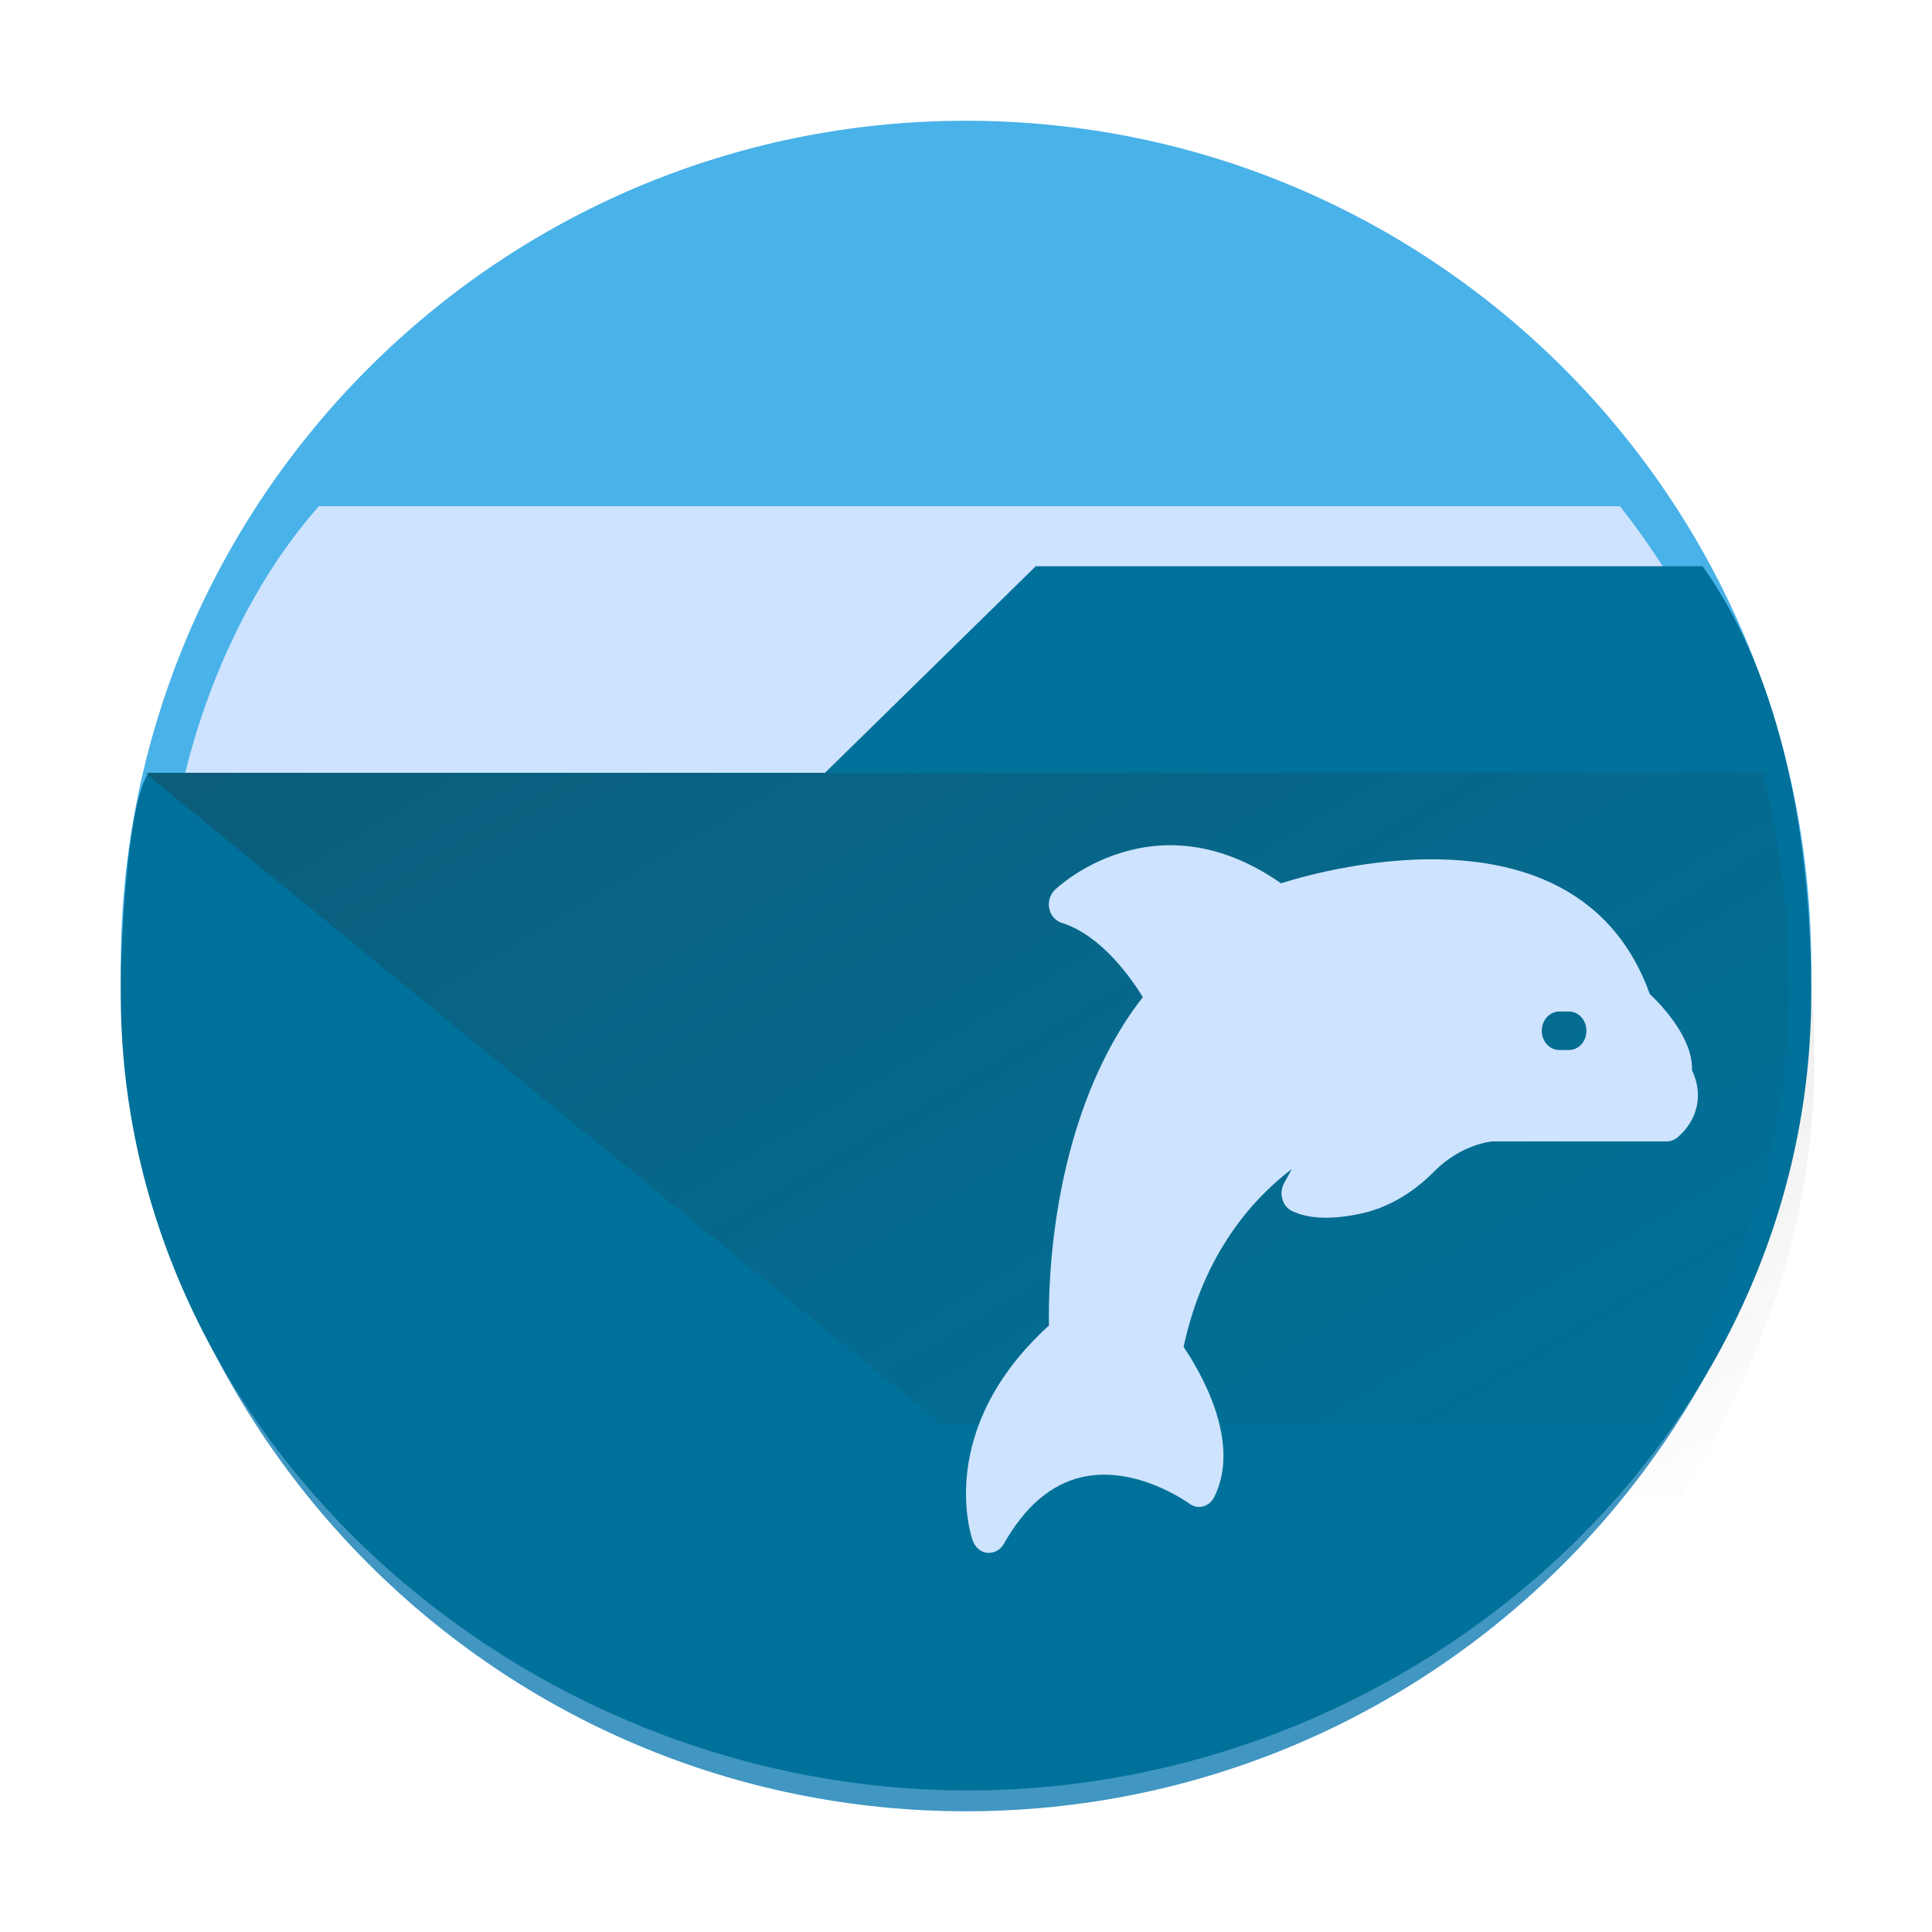
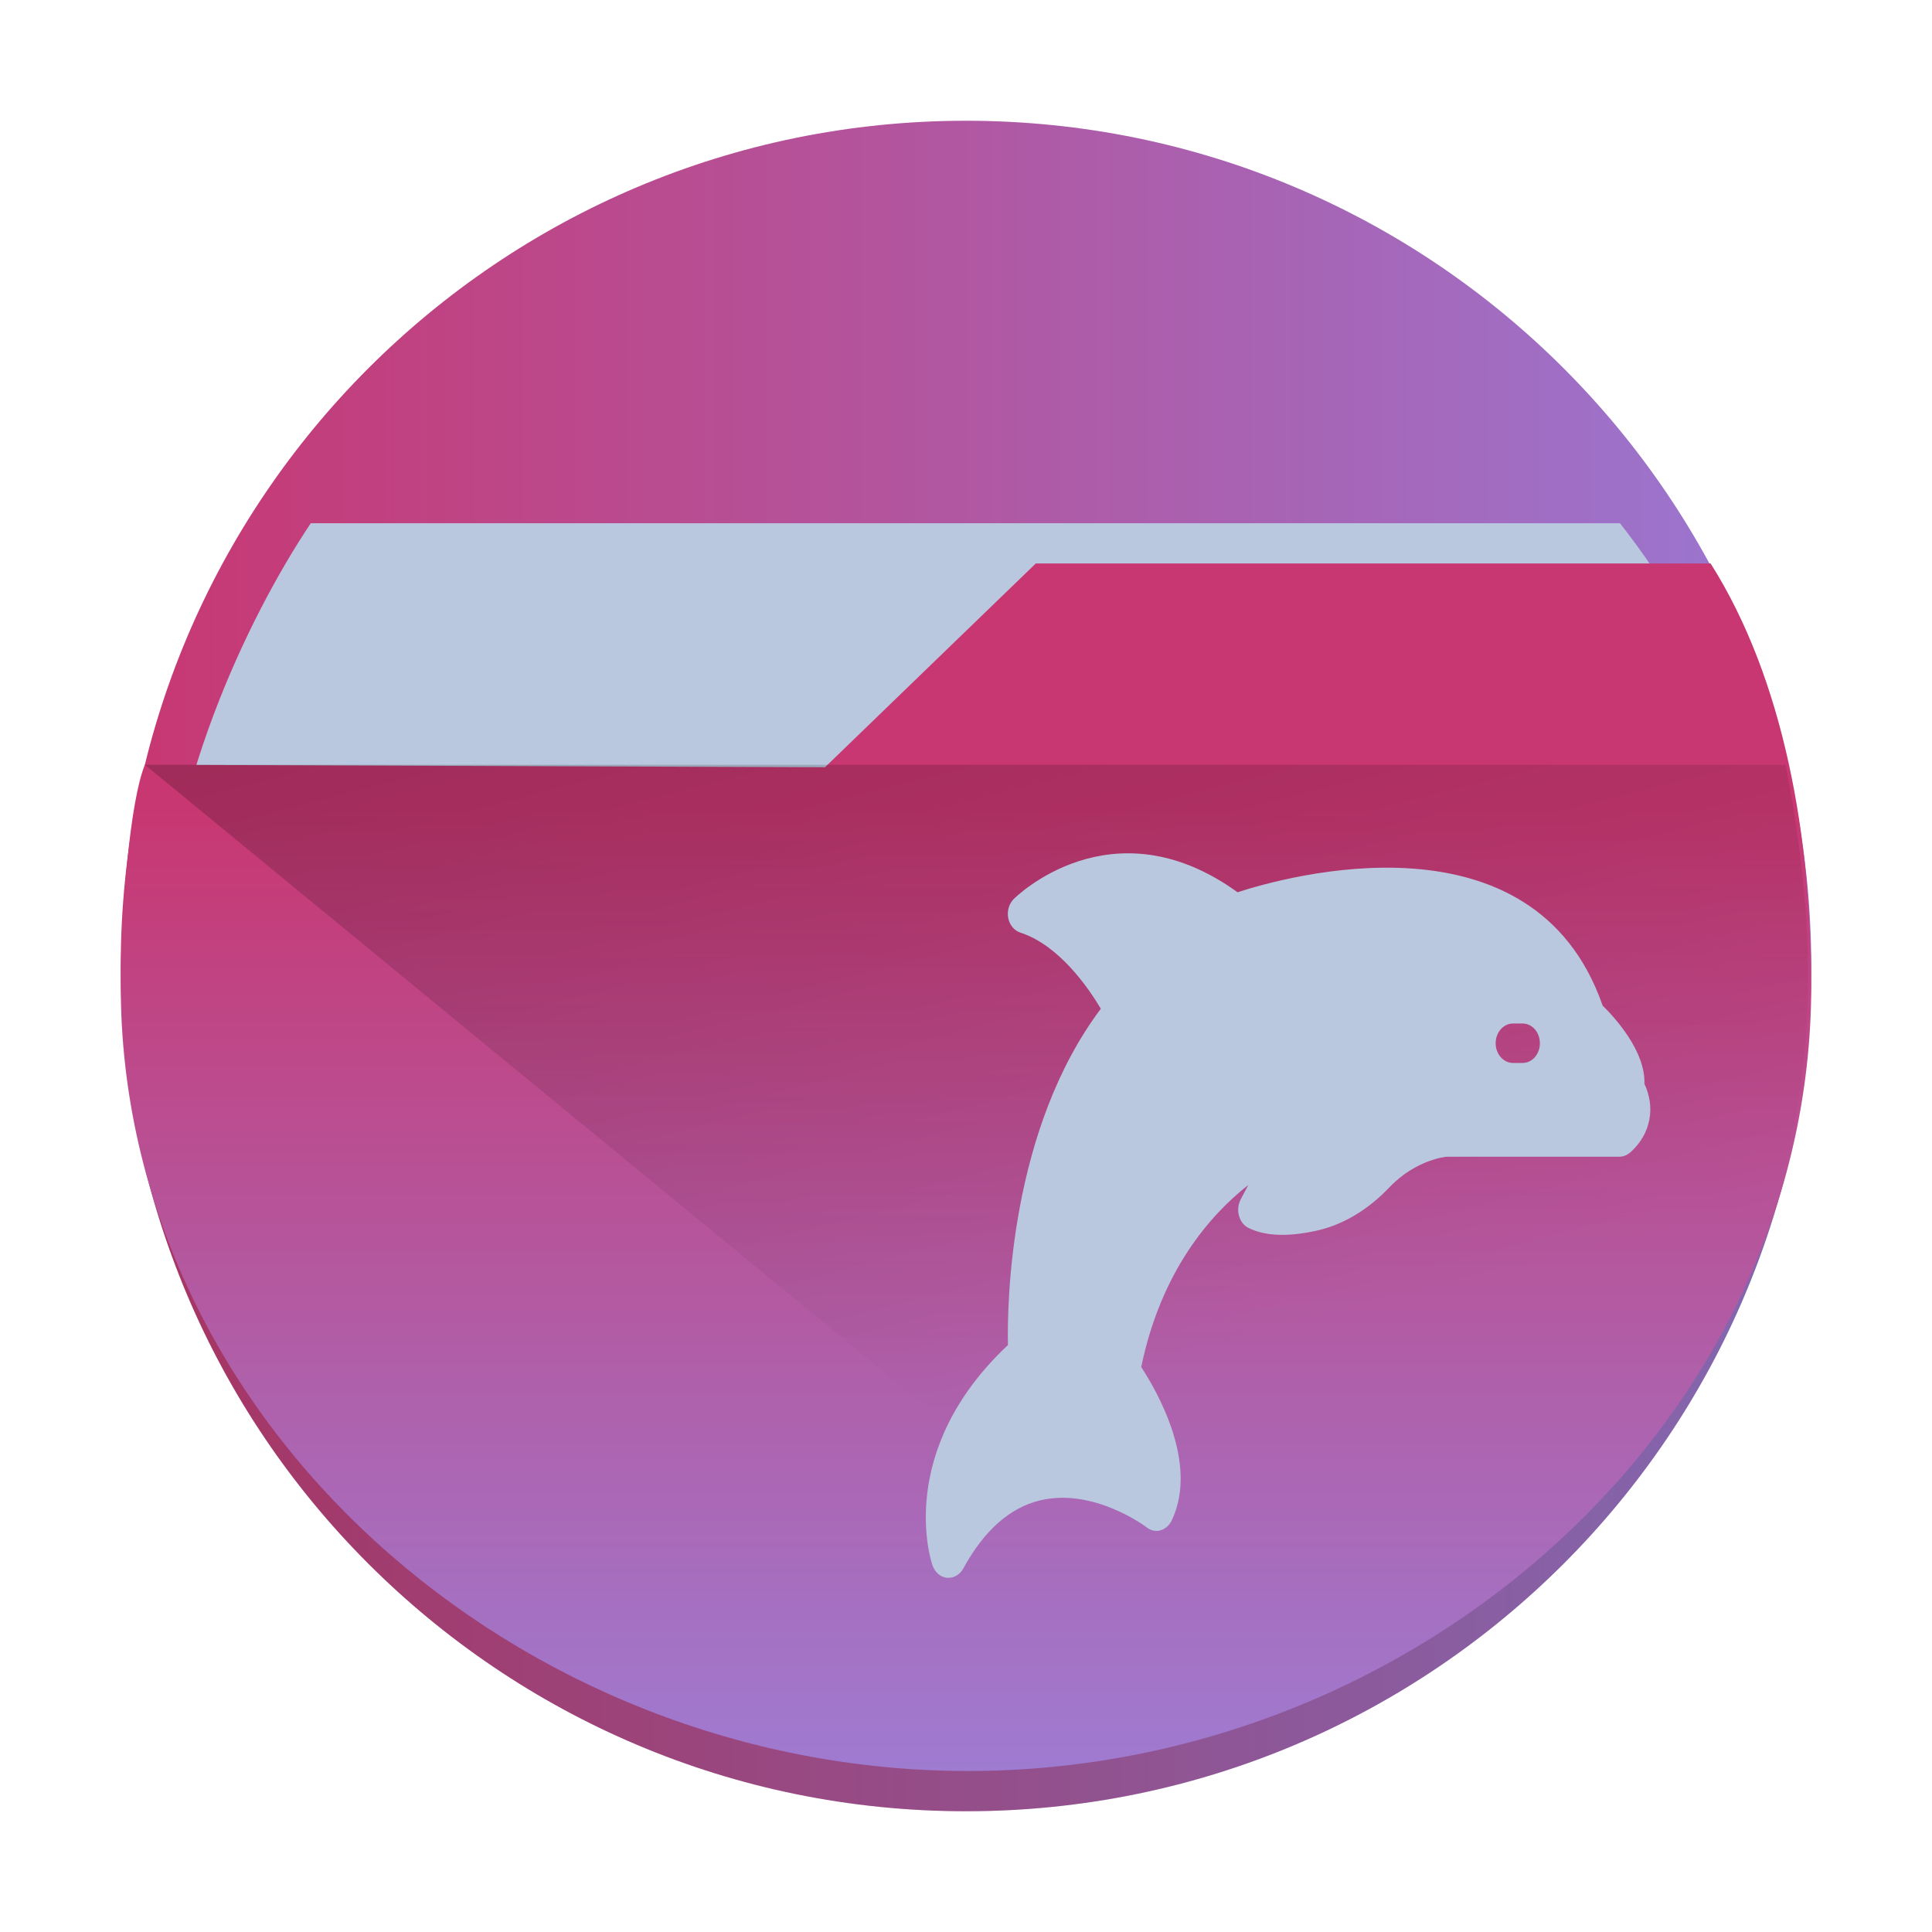
<svg xmlns="http://www.w3.org/2000/svg" xmlns:xlink="http://www.w3.org/1999/xlink" width="48" height="48" viewBox="0 0 48 48" id="svg8694" version="1.1">
  <style id="current-color-scheme" type="text/css">.ColorScheme-Highlight { color:#3daee9; }
</style>
  <defs id="defs8696">
+     <linearGradient id="linearGradient881">
+       <stop style="stop-color:#c83771;stop-opacity:1" offset="0" id="stop877" />
+       <stop style="stop-color:#9978d3;stop-opacity:1;" offset="1" id="stop879" />
+     </linearGradient>
+     <linearGradient id="linearGradient3402">
+       <stop style="stop-color:#9d7ed5;stop-opacity:1" offset="0" id="stop3398" />
+       <stop style="stop-color:#c83771;stop-opacity:1" offset="1" id="stop3400" />
+     </linearGradient>
    <linearGradient gradientTransform="matrix(1.049963,0,0,1.049904,-452.985,510.4244)" gradientUnits="userSpaceOnUse" x2="426.695" y2="499.921" y1="547.675" id="a-6" x1="389.32">
      <stop stop-color="#18222a" style="stop-color:#1e2b35;stop-opacity:1" id="stop216" />
      <stop stop-color="#566069" offset="1" style="stop-color:#6d7983;stop-opacity:1" id="stop218" />
    </linearGradient>
    <linearGradient id="linearGradient4393">
-       <stop style="stop-color:#262626;stop-opacity:1;" offset="0" id="stop4395" />
-       <stop style="stop-color:#353535;stop-opacity:0.004" offset="1" id="stop4397" />
+       <stop style="stop-color:#000000;stop-opacity:1;" offset="0" id="stop4395" />
+       <stop style="stop-color:#000000;stop-opacity:0;" offset="1" id="stop4397" />
    </linearGradient>
-     <linearGradient id="h" gradientUnits="userSpaceOnUse" x1="17" x2="38.141" xlink:href="#a" y1="17" y2="38.141" gradientTransform="matrix(1.05,0,0,1.05,-1.199998,1035.162)" />
-     <linearGradient id="a">
-       <stop offset="0" stop-color="#292c2f" id="stop2" />
-       <stop offset="1" stop-opacity="0" id="stop4" />
-     </linearGradient>
-     <linearGradient id="b" gradientTransform="matrix(3,0,0,2.939995,-1271.614,-492.831)" gradientUnits="userSpaceOnUse" x1="428.371" x2="428.371" y1="530.798" y2="525.798">
-       <stop offset="0" stop-color="#da4453" id="stop7" />
-       <stop offset="1" stop-color="#fa4e5f" id="stop9" />
-     </linearGradient>
-     <linearGradient id="e" gradientUnits="userSpaceOnUse" x1="29" x2="29" y1="17" y2="31" gradientTransform="matrix(1.05,0,0,1.05,-1.199998,1035.162)">
-       <stop offset="0" stop-color="#31363b" id="stop22" />
-       <stop offset="1" stop-color="#4d4d4d" id="stop24" />
-     </linearGradient>
-     <linearGradient id="f" gradientUnits="userSpaceOnUse" x1="26" x2="26" y1="17" y2="31" gradientTransform="matrix(1.05,0,0,1.05,-1.199998,1035.162)">
-       <stop offset="0" stop-color="#7f8c8d" id="stop27" />
-       <stop offset="1" stop-color="#afb0b3" id="stop29" />
-     </linearGradient>
-     <linearGradient id="i" gradientUnits="userSpaceOnUse" x1="25" x2="41.564" xlink:href="#a" y1="17" y2="33.564" gradientTransform="matrix(1.05,0,0,1.05,-1.199998,1035.162)" />
-     <linearGradient id="d" gradientUnits="userSpaceOnUse" x1="32" x2="32" y1="31" y2="17" gradientTransform="matrix(1.05,0,0,1.05,-1.199998,1035.162)">
-       <stop offset="0" stop-color="#afb0b3" id="stop17" />
-       <stop offset="1" stop-color="#bdc3c7" id="stop19" />
-     </linearGradient>
-     <linearGradient id="c" gradientUnits="userSpaceOnUse" x1="34" x2="34" y1="31" y2="17" gradientTransform="matrix(1.05,0,0,1.05,-1.199998,1035.162)">
-       <stop offset="0" stop-color="#4d4d4d" id="stop12" />
-       <stop offset="1" stop-color="#585858" id="stop14" />
-     </linearGradient>
-     <linearGradient xlink:href="#linearGradient4393" id="linearGradient1695" gradientUnits="userSpaceOnUse" gradientTransform="matrix(2.571091,0,0,2.002004,4.128594,-1031.278)" x1="5.419" y1="1037.717" x2="15.577" y2="1050.991" />
-     <linearGradient xlink:href="#linearGradient4393" id="linearGradient668" gradientUnits="userSpaceOnUse" gradientTransform="matrix(2.571091,0,0,2.002004,3.500503,-1033.074)" x1="5.419" y1="1037.717" x2="15.577" y2="1050.991" />
+     <linearGradient xlink:href="#linearGradient4393" id="linearGradient668-5" gradientUnits="userSpaceOnUse" gradientTransform="matrix(2.605109,0,0,1.97785,2.899187,-1008.075)" x1="4.084" y1="1037.179" x2="8.751" y2="1051.165" />
+     <linearGradient xlink:href="#linearGradient3402" id="linearGradient3404" x1="24.6" y1="1081.362" x2="24.6" y2="1056.362" gradientUnits="userSpaceOnUse" />
+     <linearGradient xlink:href="#linearGradient881" id="linearGradient883" x1="3" y1="1060.362" x2="45" y2="1060.362" gradientUnits="userSpaceOnUse" />
  </defs>
  <g id="layer1" transform="translate(0,-1036.362)">
-     <circle cx="24" cy="1060.362" id="circle39" r="21" style="fill:#49b2e9;fill-opacity:1" />
-     <path d="m 44.977,1059.751 a 21,21 0 0 1 -20.977,20.561 21,21 0 0 1 -20.977,-20.389 21,21 0 0 0 -0.023,0.439 21,21 0 0 0 21,21 21,21 0 0 0 21,-21 21,21 0 0 0 -0.023,-0.611 z" fill="#232629" opacity="0.2" id="path55" style="stroke-width:1.05" />
-     <path id="rect1078-6-7-0" style="fill:#cde3fe;fill-opacity:1;stroke:none;stroke-width:1.546" d="m 7.921,1048.939 c -2.324,2.625 -3.826,6.751 -3.826,10.688 2.54e-4,2.376 0.652,4.723 1.909,6.872 h 36.259 c 1.257,-2.15 1.909,-4.497 1.909,-6.872 -3.02e-4,-3.937 -1.624,-7.761 -3.924,-10.688 z" />
-     <path style="opacity:0.3;fill:url(#linearGradient1695);fill-opacity:1;fill-rule:evenodd;stroke:none;stroke-width:2.269px;stroke-linecap:butt;stroke-linejoin:miter;stroke-opacity:1" d="m 4.228,1057.359 19.806,16.195 h 17.716 c 2.986,-4.878 4.18,-9.757 2.687,-16.195 z" id="path4152-2-5-9" />
-     <path id="path1076-3-7-6" style="fill:#00719a;fill-opacity:1;stroke:none;stroke-width:0.862px;stroke-linecap:butt;stroke-linejoin:miter;stroke-opacity:1" d="m 25.733,1050.43 -5.236,5.132 H 3.697 c -0.475,0.624 -0.697,3.664 -0.697,5.502 9.7e-5,10.963 9.863,19.781 21.047,19.781 11.184,0 20.953,-8.818 20.953,-19.781 -4.02e-4,-3.738 -0.682,-7.805 -2.7,-10.634 z" />
-     <path style="opacity:0.3;fill:url(#linearGradient668);fill-opacity:1;fill-rule:evenodd;stroke:none;stroke-width:2.269px;stroke-linecap:butt;stroke-linejoin:miter;stroke-opacity:1" d="m 3.6,1055.562 19.806,16.195 h 17.716 c 2.986,-4.878 4.18,-9.757 2.687,-16.195 z" id="path4152-2" />
-     <path d="m 42.038,1062.966 c 0.035,-0.794 -0.735,-1.611 -1.049,-1.908 -1.732,-4.817 -7.949,-3.133 -9.163,-2.751 -3.163,-2.209 -5.6,0.144 -5.622,0.167 -0.117,0.115 -0.17,0.293 -0.135,0.464 0.035,0.167 0.152,0.302 0.305,0.35 0.975,0.306 1.71,1.344 2.019,1.847 -2.271,2.922 -2.354,7.087 -2.332,8.159 -2.833,2.578 -1.936,5.232 -1.893,5.347 0.061,0.167 0.2,0.287 0.366,0.301 0.012,0 0.026,0 0.039,0 0.148,0 0.292,-0.086 0.37,-0.228 0.518,-0.918 1.166,-1.473 1.923,-1.65 1.353,-0.316 2.667,0.645 2.68,0.654 0.1,0.074 0.226,0.106 0.348,0.069 0.118,-0.034 0.222,-0.12 0.278,-0.241 0.683,-1.382 -0.374,-3.142 -0.766,-3.72 0.5,-2.335 1.727,-3.688 2.689,-4.42 l -0.196,0.358 c -0.061,0.12 -0.078,0.258 -0.039,0.387 0.035,0.134 0.122,0.24 0.235,0.296 0.426,0.205 1.022,0.226 1.78,0.052 0.631,-0.149 1.24,-0.507 1.762,-1.037 0.683,-0.689 1.445,-0.742 1.445,-0.742 h 4.325 c 0.1,0 0.191,-0.037 0.27,-0.099 0.37,-0.321 0.474,-0.67 0.5,-0.909 0.035,-0.317 -0.056,-0.584 -0.139,-0.756 z m -3.059,-0.516 h -0.239 c -0.239,0 -0.435,-0.214 -0.435,-0.478 0,-0.264 0.196,-0.479 0.435,-0.479 h 0.239 c 0.244,0 0.435,0.214 0.435,0.479 0,0.264 -0.191,0.478 -0.435,0.478 z" id="path49-5-3-5-3-3-2" style="color:#3daee9;fill:#cde3fe;fill-opacity:1;stroke-width:0.045" class="ColorScheme-Highlight" />
+     <circle cx="24" cy="1060.362" id="circle39" style="stroke-width:1;fill-opacity:1;fill:url(#linearGradient883)" r="21" />
+     <path d="M 44.977,1059.751 A 21,21 0 0 1 24,1080.312 21,21 0 0 1 3.023,1059.923 21,21 0 0 0 3,1060.362 a 21,21 0 0 0 21,21 21,21 0 0 0 21,-21 21,21 0 0 0 -0.023,-0.611 z" fill="#232629" opacity="0.2" id="path55" style="stroke-width:1.05" />
+     <path id="rect1078-6-7-0" style="fill:#bac8df;fill-opacity:1;stroke:none;stroke-width:1.546" d="m 7.721,1049.362 c -1.621,2.423 -3.626,6.751 -3.626,10.688 2.54e-4,2.376 0.652,4.723 1.909,6.872 H 42.263 c 1.257,-2.15 1.909,-4.497 1.909,-6.872 -3.02e-4,-3.937 -1.624,-7.761 -3.924,-10.688 z" />
+     <path id="path1076-3-7-6" style="fill:url(#linearGradient3404);fill-opacity:1;stroke:none;stroke-width:0.856px;stroke-linecap:butt;stroke-linejoin:miter;stroke-opacity:1" d="m 25.733,1050.362 -5.236,5.062 L 3.6,1055.362 c -0.37,0.888 -0.6,3.677 -0.6,5.489 9.69e-5,10.814 9.863,19.511 21.047,19.511 11.184,0 20.953,-8.698 20.953,-19.511 -4.01e-4,-3.687 -0.671,-7.597 -2.5,-10.489 z" />
+     <path style="opacity:0.3;fill:url(#linearGradient668-5);fill-opacity:1;fill-rule:evenodd;stroke:none;stroke-width:2.27px;stroke-linecap:butt;stroke-linejoin:miter;stroke-opacity:1" d="m 3.6,1055.362 19.468,16 h 18.559 c 3.025,-4.819 4.04,-9.282 2.737,-16 z" id="path4152-2-3" />
+     <path d="m 40.855,1063.3 c 0.035,-0.813 -0.728,-1.65 -1.038,-1.954 -1.714,-4.932 -7.869,-3.208 -9.07,-2.816 -3.131,-2.262 -5.543,0.147 -5.564,0.171 -0.116,0.117 -0.168,0.3 -0.133,0.475 0.035,0.171 0.151,0.308 0.302,0.357 0.965,0.314 1.693,1.377 1.998,1.891 -2.248,2.992 -2.33,7.257 -2.308,8.355 -2.804,2.639 -1.917,5.358 -1.874,5.475 0.06,0.171 0.198,0.294 0.362,0.308 0.012,0 0.026,0 0.038,0 0.147,0 0.289,-0.09 0.366,-0.234 0.513,-0.94 1.154,-1.508 1.904,-1.689 1.339,-0.323 2.64,0.661 2.653,0.671 0.099,0.078 0.224,0.108 0.344,0.072 0.116,-0.036 0.22,-0.123 0.276,-0.246 0.676,-1.415 -0.37,-3.217 -0.758,-3.81 0.495,-2.39 1.71,-3.776 2.662,-4.525 l -0.194,0.366 c -0.06,0.123 -0.077,0.264 -0.039,0.397 0.034,0.138 0.121,0.246 0.233,0.304 0.422,0.21 1.012,0.231 1.762,0.054 0.625,-0.153 1.228,-0.519 1.744,-1.063 0.676,-0.705 1.43,-0.759 1.43,-0.759 h 4.281 c 0.099,0 0.19,-0.039 0.267,-0.102 0.366,-0.328 0.469,-0.686 0.495,-0.93 0.035,-0.324 -0.056,-0.598 -0.137,-0.774 z m -3.028,-0.529 h -0.237 c -0.237,0 -0.431,-0.219 -0.431,-0.49 0,-0.27 0.194,-0.49 0.431,-0.49 h 0.237 c 0.241,0 0.431,0.219 0.431,0.49 0,0.27 -0.189,0.49 -0.431,0.49 z" id="path49-5-3-5-5" style="fill:#bac8df;fill-opacity:1;stroke-width:0.045" class=" " />
  </g>
</svg>
